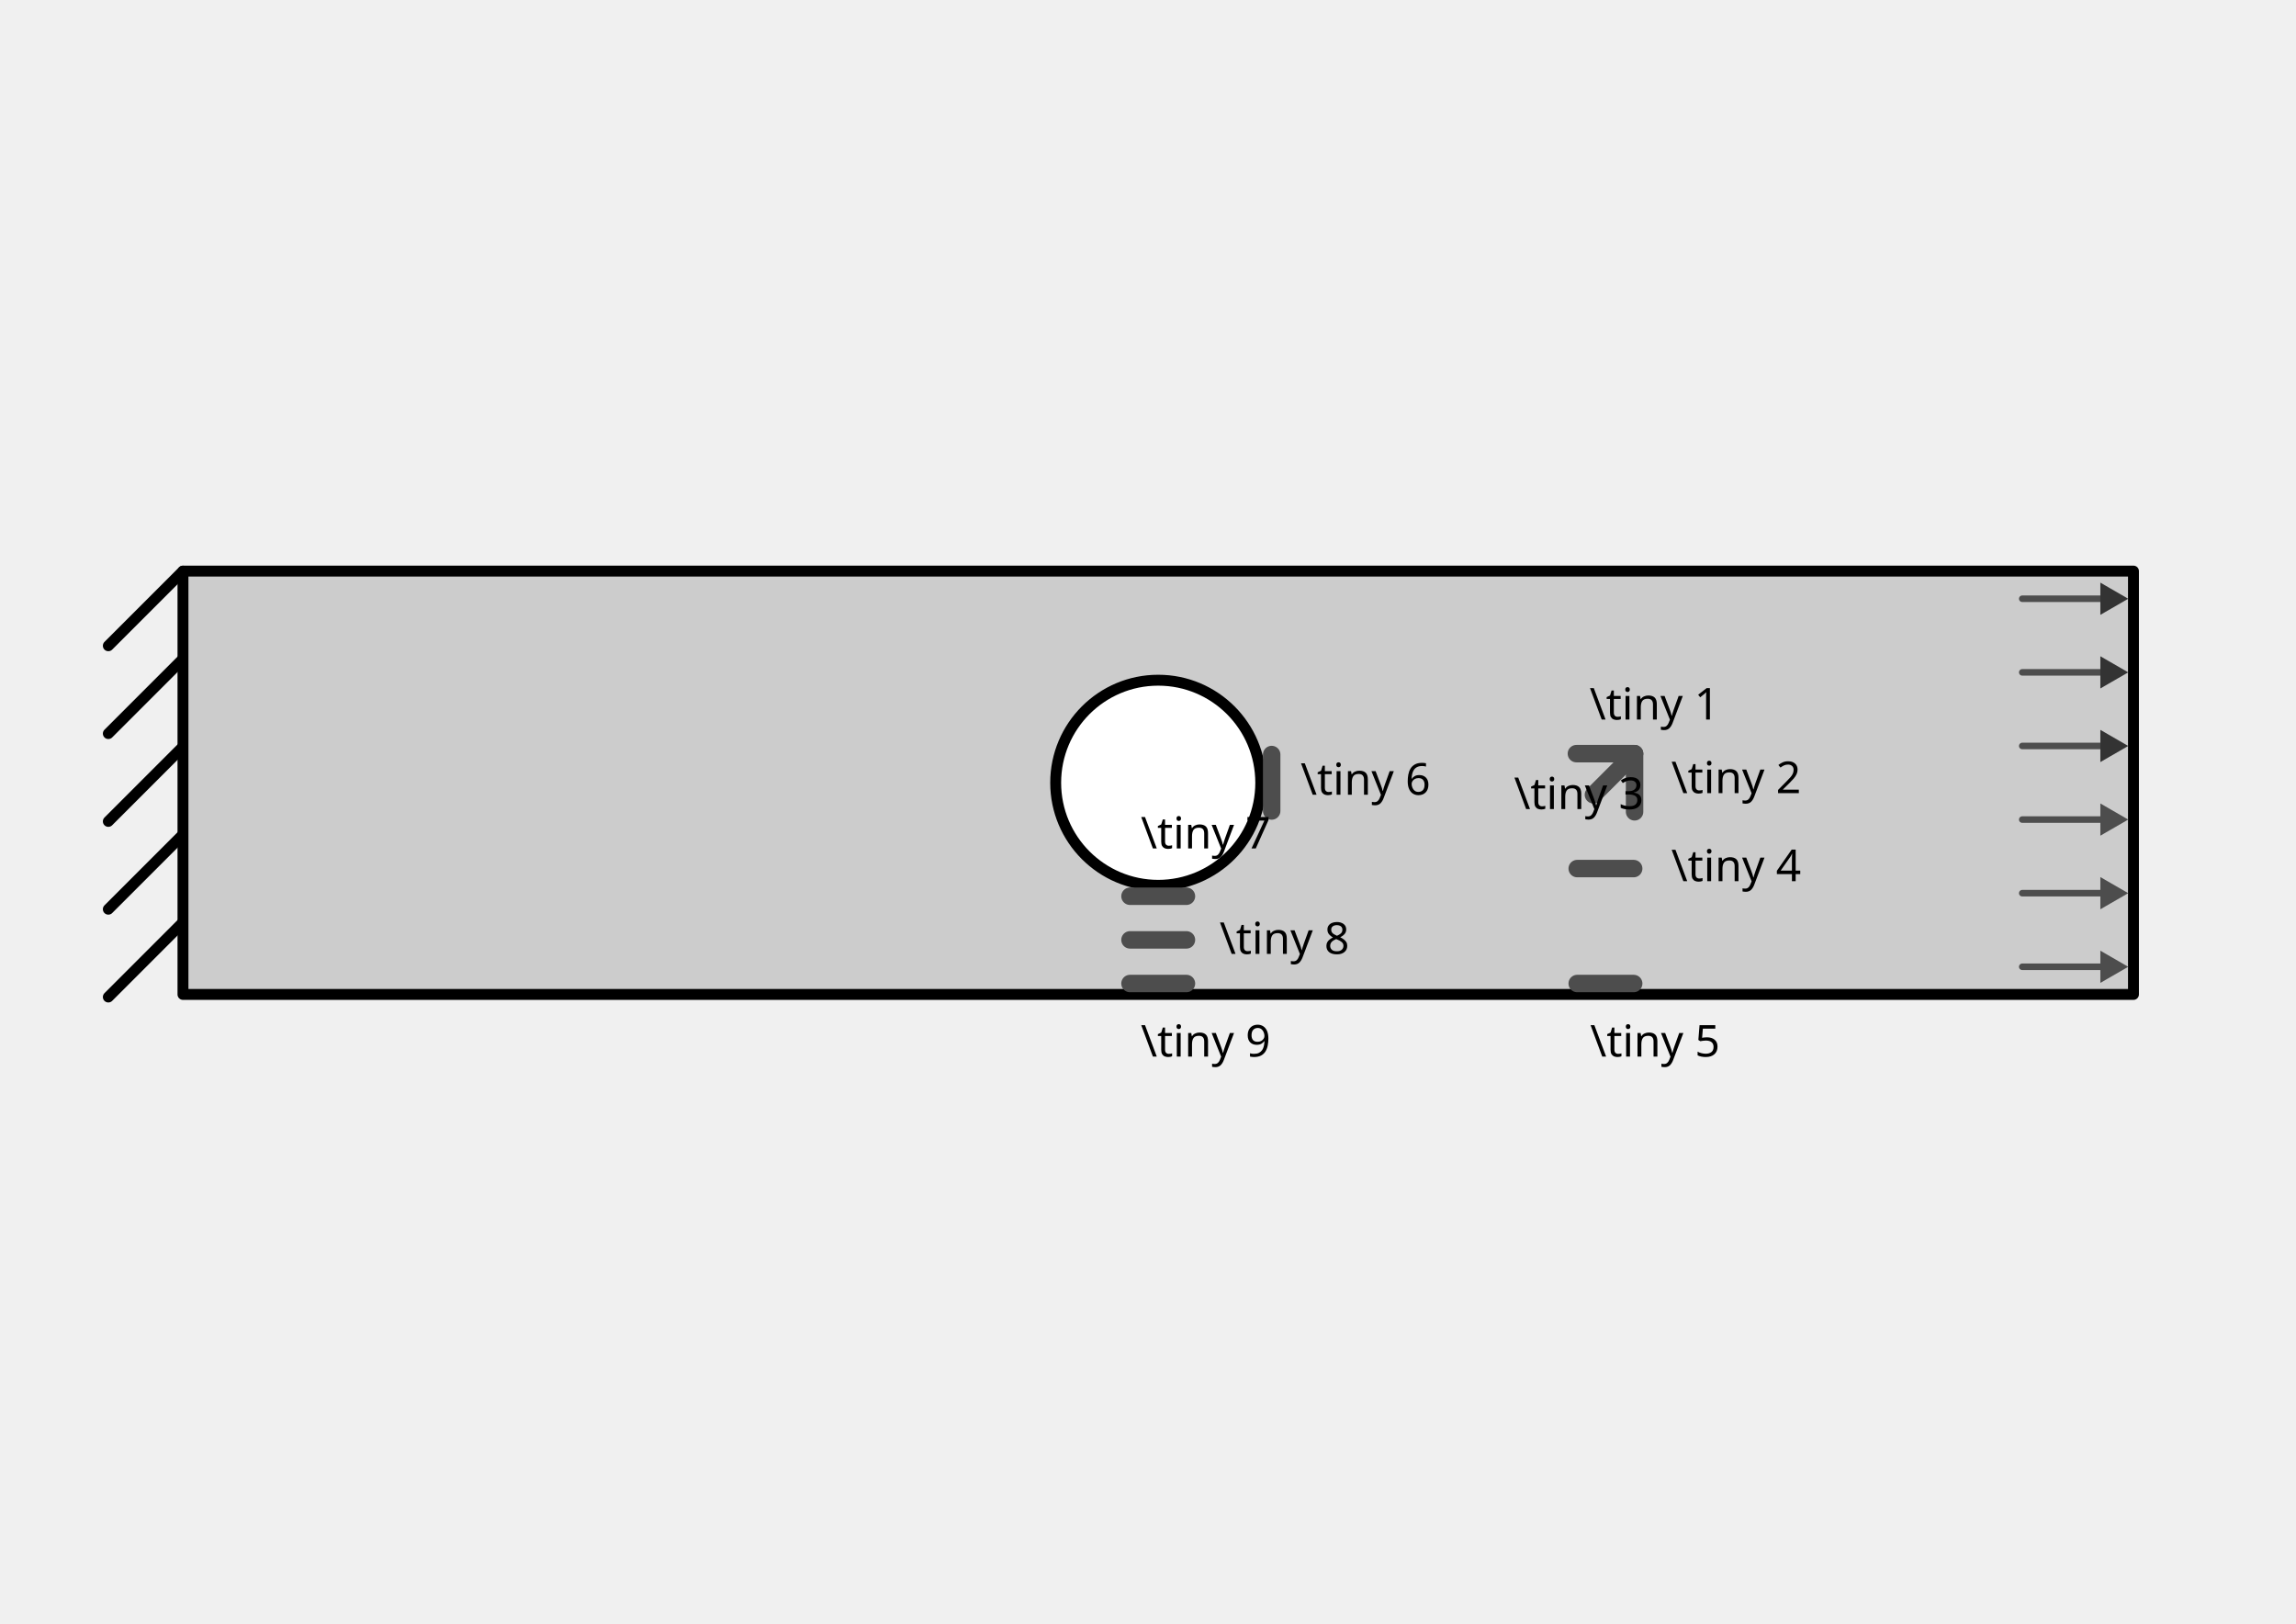
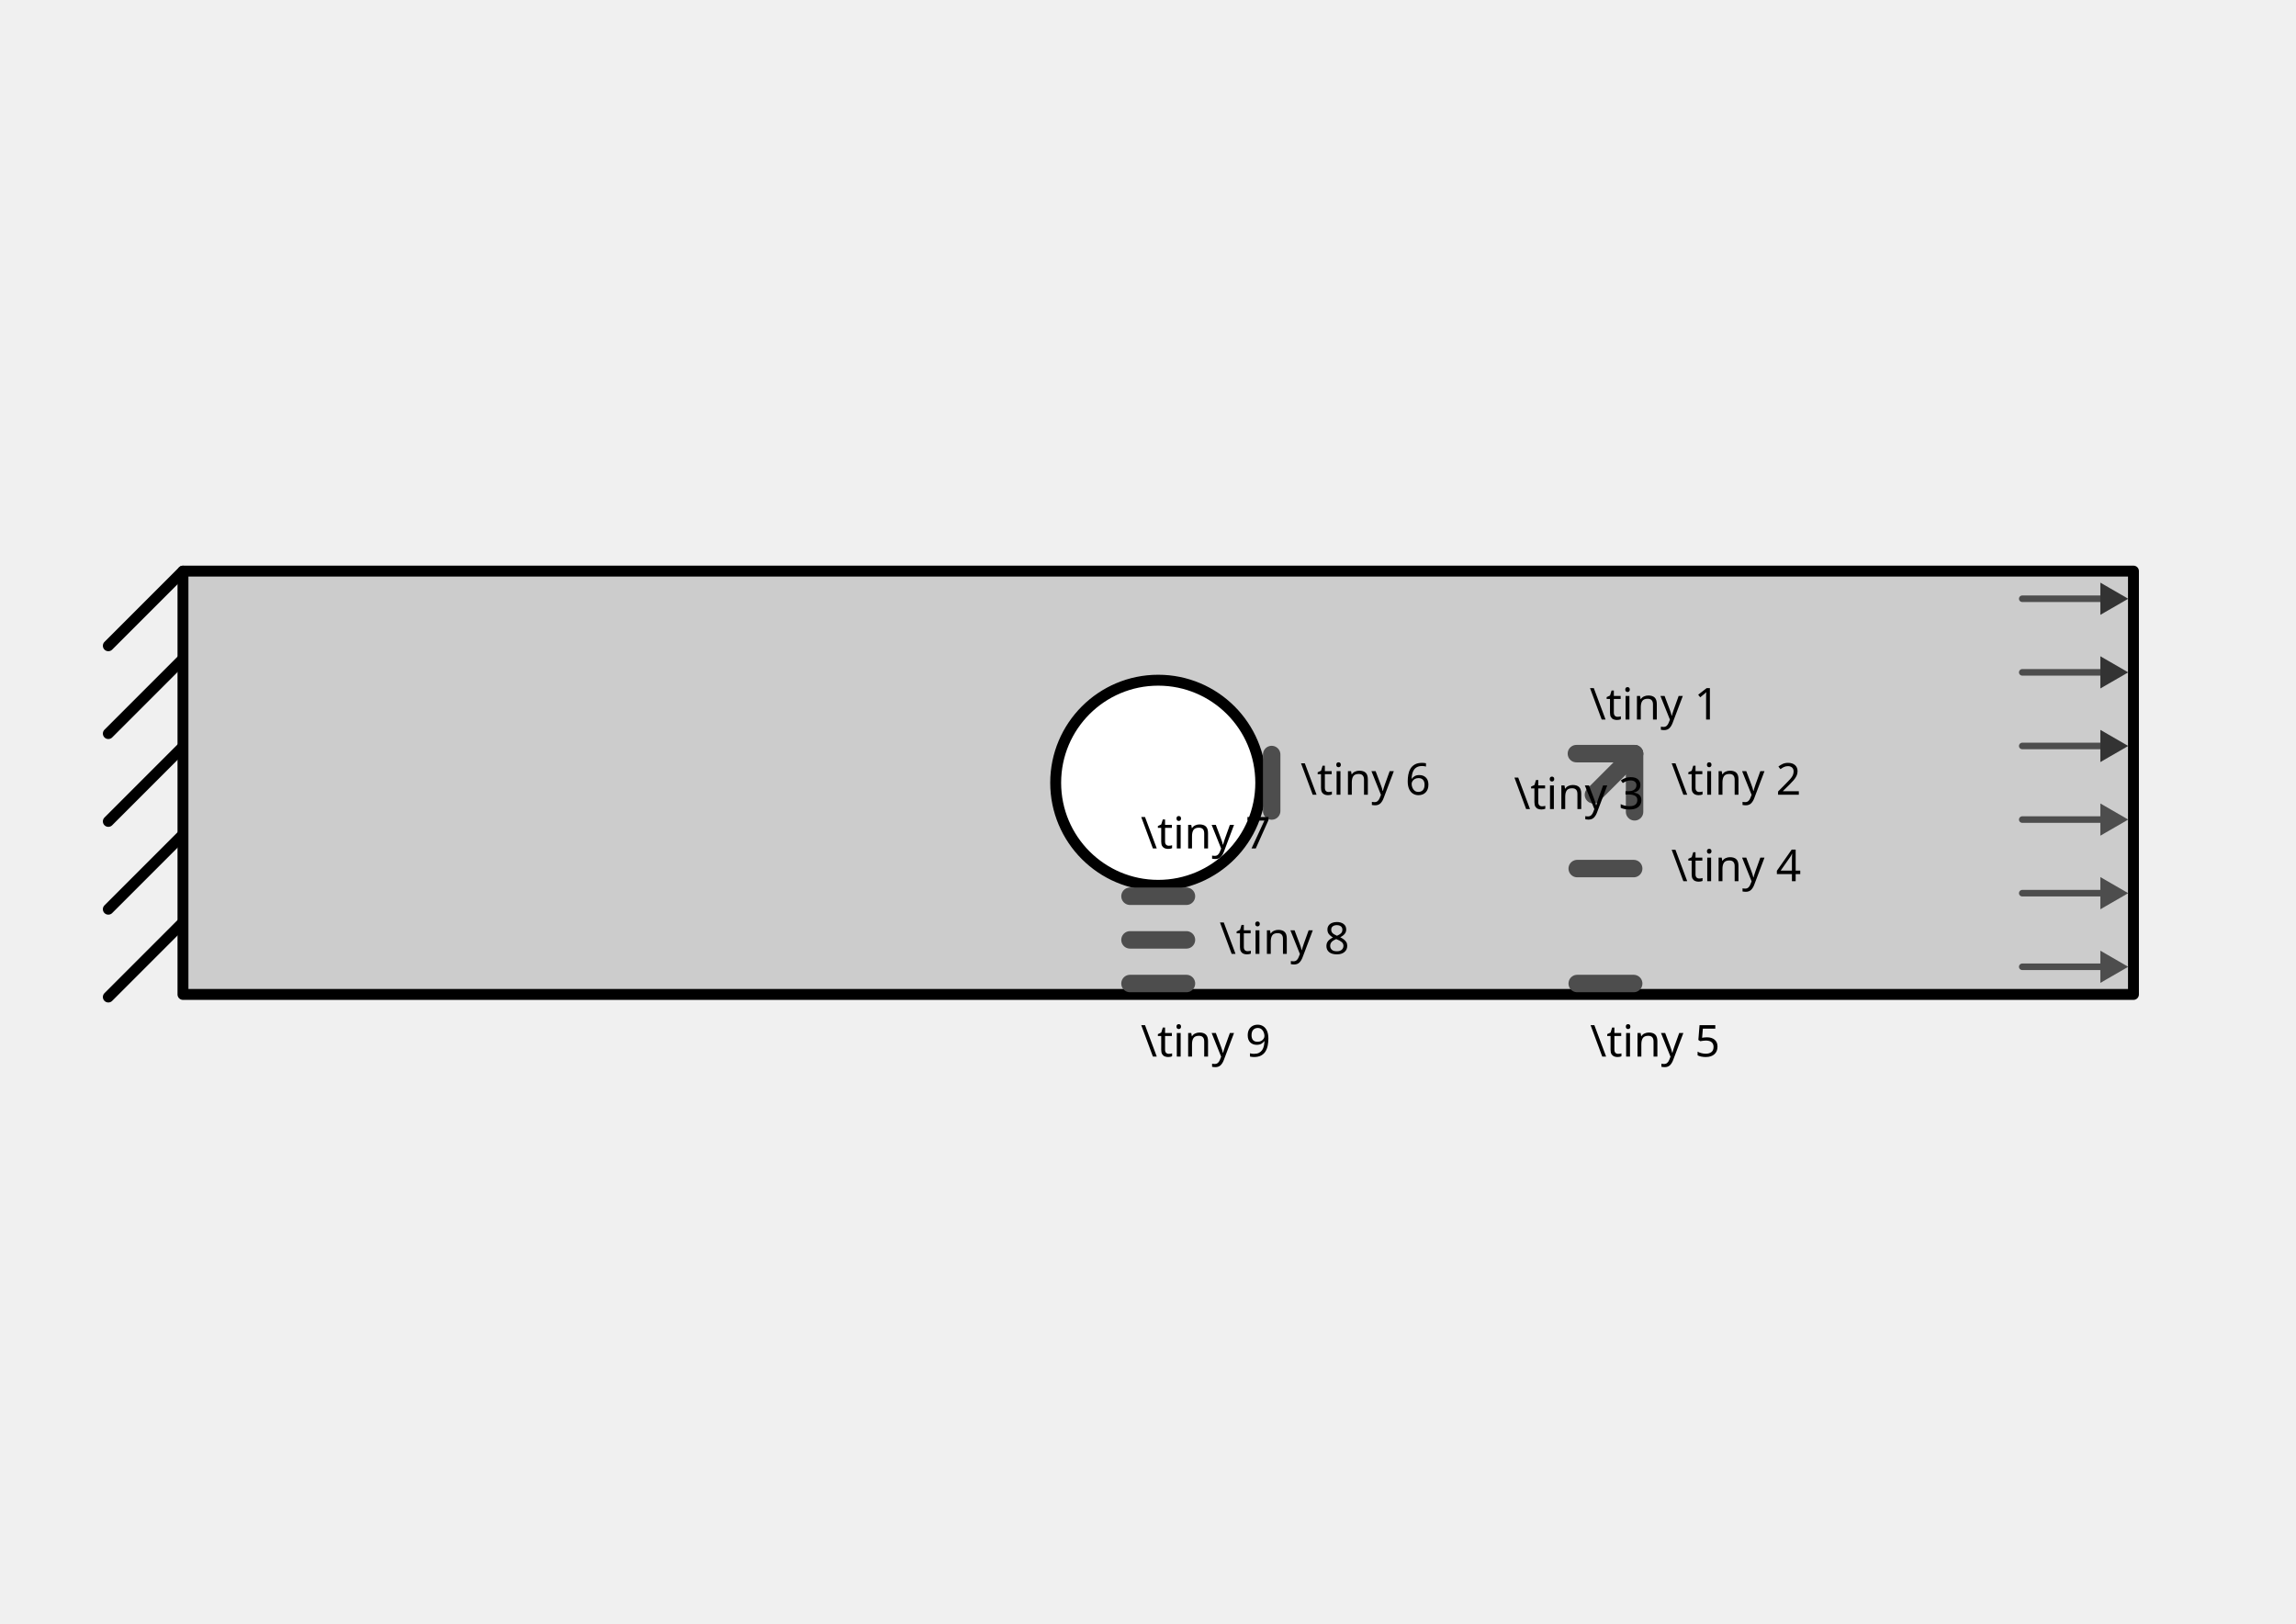
<svg xmlns="http://www.w3.org/2000/svg" width="297mm" height="210mm" viewBox="0 0 1052.362 744.094" id="svg2" version="1.1">
  <defs id="defs4">
    <marker orient="auto" refY="0.0" refX="0.0" id="Arrow1Mend" style="overflow:visible;">
      <path id="path4392" d="M 0.0,0.0 L 5.0,-5.0 L -12.5,0.0 L 5.0,5.0 L 0.0,0.0 z " style="fill-rule:evenodd;stroke:#4d4d4d;stroke-width:1pt;stroke-opacity:1;fill:#4d4d4d;fill-opacity:1" transform="scale(0.4) rotate(180) translate(10,0)" />
    </marker>
    <marker style="overflow:visible" id="marker12518" refX="0.0" refY="0.0" orient="auto">
      <path transform="scale(0.4) translate(10,0)" style="fill-rule:evenodd;stroke:#4d4d4d;stroke-width:1pt;stroke-opacity:1;fill:#4d4d4d;fill-opacity:1" d="M 0.0,0.0 L 5.0,-5.0 L -12.5,0.0 L 5.0,5.0 L 0.0,0.0 z " id="path12520" />
    </marker>
    <marker orient="auto" refY="0.0" refX="0.0" id="marker9156" style="overflow:visible">
      <path id="path9158" d="M 5.77,0.0 L -2.88,5.0 L -2.88,-5.0 L 5.77,0.0 z " style="fill-rule:evenodd;stroke:#333333;stroke-width:1pt;stroke-opacity:1;fill:#333333;fill-opacity:1" transform="scale(-0.4)" />
    </marker>
    <marker orient="auto" refY="0.0" refX="0.0" id="TriangleInM" style="overflow:visible">
      <path id="path4519" d="M 5.77,0.0 L -2.88,5.0 L -2.88,-5.0 L 5.77,0.0 z " style="fill-rule:evenodd;stroke:#4d4d4d;stroke-width:1pt;stroke-opacity:1;fill:#000000;fill-opacity:1" transform="scale(-0.4)" />
    </marker>
    <marker orient="auto" refY="0.0" refX="0.0" id="marker9024" style="overflow:visible">
      <path id="path9026" d="M 5.77,0.0 L -2.88,5.0 L -2.88,-5.0 L 5.77,0.0 z " style="fill-rule:evenodd;stroke:#4d4d4d;stroke-width:1pt;stroke-opacity:1;fill:#000000;fill-opacity:1" transform="scale(-0.8)" />
    </marker>
    <marker orient="auto" refY="0.0" refX="0.0" id="TriangleInL" style="overflow:visible">
      <path id="path4516" d="M 5.77,0.0 L -2.88,5.0 L -2.88,-5.0 L 5.77,0.0 z " style="fill-rule:evenodd;stroke:#4d4d4d;stroke-width:1pt;stroke-opacity:1;fill:#000000;fill-opacity:1" transform="scale(-0.8)" />
    </marker>
    <marker orient="auto" refY="0.0" refX="0.0" id="Arrow2Lstart" style="overflow:visible">
      <path id="path4401" style="fill-rule:evenodd;stroke-width:0.625;stroke-linejoin:round;stroke:#000000;stroke-opacity:1;fill:#4d4d4d;fill-opacity:1" d="M 8.719,4.034 L -2.207,0.016 L 8.719,-4.002 C 6.973,-1.63 6.983,1.616 8.719,4.034 z " transform="scale(1.1) translate(1,0)" />
    </marker>
    <marker orient="auto" refY="0.0" refX="0.0" id="DotS" style="overflow:visible">
      <path id="path4450" d="M -2.5,-1.0 C -2.5,1.76 -4.74,4.0 -7.5,4.0 C -10.26,4.0 -12.5,1.76 -12.5,-1.0 C -12.5,-3.76 -10.26,-6.0 -7.5,-6.0 C -4.74,-6.0 -2.5,-3.76 -2.5,-1.0 z " style="fill-rule:evenodd;stroke:#000000;stroke-width:1pt;stroke-opacity:1;fill:#000000;fill-opacity:1" transform="scale(0.2) translate(7.4, 1)" />
    </marker>
    <marker orient="auto" refY="0.0" refX="0.0" id="DotM" style="overflow:visible">
      <path id="path4447" d="M -2.5,-1.0 C -2.5,1.76 -4.74,4.0 -7.5,4.0 C -10.26,4.0 -12.5,1.76 -12.5,-1.0 C -12.5,-3.76 -10.26,-6.0 -7.5,-6.0 C -4.74,-6.0 -2.5,-3.76 -2.5,-1.0 z " style="fill-rule:evenodd;stroke:#000000;stroke-width:1pt;stroke-opacity:1;fill:#000000;fill-opacity:1" transform="scale(0.4) translate(7.4, 1)" />
    </marker>
    <marker orient="auto" refY="0.0" refX="0.0" id="marker4677" style="overflow:visible">
      <path id="path4679" d="M 0.0,0.0 L 5.0,-5.0 L -12.5,0.0 L 5.0,5.0 L 0.0,0.0 z " style="fill-rule:evenodd;stroke:#4d4d4d;stroke-width:1pt;stroke-opacity:1;fill:#4d4d4d;fill-opacity:1" transform="scale(0.4) translate(10,0)" />
    </marker>
    <marker orient="auto" refY="0.0" refX="0.0" id="Arrow1Mstart" style="overflow:visible">
      <path id="path4389" d="M 0.0,0.0 L 5.0,-5.0 L -12.5,0.0 L 5.0,5.0 L 0.0,0.0 z " style="fill-rule:evenodd;stroke:#4d4d4d;stroke-width:1pt;stroke-opacity:1;fill:#4d4d4d;fill-opacity:1" transform="scale(0.4) translate(10,0)" />
    </marker>
    <marker orient="auto" refY="0" refX="0" id="marker9156-1" style="overflow:visible">
      <path id="path9158-2" d="m 5.77,0 -8.65,5 0,-10 8.65,5 z" style="fill:#333333;fill-opacity:1;fill-rule:evenodd;stroke:#333333;stroke-width:1pt;stroke-opacity:1" transform="scale(-0.4,-0.4)" />
    </marker>
    <marker orient="auto" refY="0" refX="0" id="marker9156-0" style="overflow:visible">
      <path id="path9158-9" d="m 5.77,0 -8.65,5 0,-10 8.65,5 z" style="fill:#333333;fill-opacity:1;fill-rule:evenodd;stroke:#333333;stroke-width:1pt;stroke-opacity:1" transform="scale(-0.4,-0.4)" />
    </marker>
    <marker orient="auto" refY="0" refX="0" id="marker9156-1-2" style="overflow:visible">
      <path id="path9158-2-6" d="m 5.77,0 -8.65,5 0,-10 8.65,5 z" style="fill:#4d4d4d;fill-opacity:1;fill-rule:evenodd;stroke:#4d4d4d;stroke-width:1pt;stroke-opacity:1" transform="scale(-0.4,-0.4)" />
    </marker>
    <marker orient="auto" refY="0" refX="0" id="marker9156-1-2-8" style="overflow:visible">
      <path id="path9158-2-6-7" d="m 5.77,0 -8.65,5 0,-10 8.65,5 z" style="fill:#4d4d4d;fill-opacity:1;fill-rule:evenodd;stroke:#4d4d4d;stroke-width:1pt;stroke-opacity:1" transform="scale(-0.4,-0.4)" />
    </marker>
    <marker orient="auto" refY="0" refX="0" id="marker9156-1-2-8-2" style="overflow:visible">
      <path id="path9158-2-6-7-0" d="m 5.77,0 -8.65,5 0,-10 8.65,5 z" style="fill:#4d4d4d;fill-opacity:1;fill-rule:evenodd;stroke:#4d4d4d;stroke-width:1pt;stroke-opacity:1" transform="scale(-0.4,-0.4)" />
    </marker>
    <marker orient="auto" refY="0" refX="0" id="marker9156-1-2-8-2-3" style="overflow:visible">
      <path id="path9158-2-6-7-0-7" d="m 5.77,0 -8.65,5 0,-10 8.65,5 z" style="fill:#333333;fill-opacity:1;fill-rule:evenodd;stroke:#333333;stroke-width:1pt;stroke-opacity:1" transform="scale(-0.4,-0.4)" />
    </marker>
    <marker style="overflow:visible" id="marker12518-9" refX="0" refY="0" orient="auto">
      <path transform="matrix(0.4,0,0,0.4,4,0)" style="fill:#4d4d4d;fill-opacity:1;fill-rule:evenodd;stroke:#4d4d4d;stroke-width:1pt;stroke-opacity:1" d="M 0,0 5,-5 -12.5,0 5,5 0,0 Z" id="path12520-2" />
    </marker>
    <marker orient="auto" refY="0" refX="0" id="Arrow1Mend-2" style="overflow:visible">
      <path id="path4392-8" d="M 0,0 5,-5 -12.5,0 5,5 0,0 Z" style="fill:#4d4d4d;fill-opacity:1;fill-rule:evenodd;stroke:#4d4d4d;stroke-width:1pt;stroke-opacity:1" transform="matrix(-0.4,0,0,-0.4,-4,0)" />
    </marker>
  </defs>
  <g id="layer1" transform="translate(0,-308.2677)">
    <g id="g10408" style="stroke:#000000" transform="translate(40,-20)">
      <path id="path4155" d="m 9.65,624.198 34.185,-34.182" style="fill:none;fill-rule:evenodd;stroke:#000000;stroke-width:5;stroke-linecap:round;stroke-linejoin:miter;stroke-miterlimit:4;stroke-dasharray:none;stroke-opacity:1" />
      <path id="path4155-5" d="m 9.65,664.441 34.185,-34.182" style="fill:none;fill-rule:evenodd;stroke:#000000;stroke-width:5;stroke-linecap:round;stroke-linejoin:miter;stroke-miterlimit:4;stroke-dasharray:none;stroke-opacity:1" />
      <path id="path4155-6" d="m 9.65,704.684 34.185,-34.182" style="fill:none;fill-rule:evenodd;stroke:#000000;stroke-width:5;stroke-linecap:round;stroke-linejoin:miter;stroke-miterlimit:4;stroke-dasharray:none;stroke-opacity:1" />
      <path id="path4155-5-2" d="m 9.65,744.927 34.185,-34.182" style="fill:none;fill-rule:evenodd;stroke:#000000;stroke-width:5;stroke-linecap:round;stroke-linejoin:miter;stroke-miterlimit:4;stroke-dasharray:none;stroke-opacity:1" />
      <path id="path4155-9" d="m 9.65,785.17 34.185,-34.182" style="fill:none;fill-rule:evenodd;stroke:#000000;stroke-width:5;stroke-linecap:round;stroke-linejoin:miter;stroke-miterlimit:4;stroke-dasharray:none;stroke-opacity:1" />
    </g>
    <rect style="fill:#cccccc;fill-opacity:1;stroke:#000000;stroke-width:5;stroke-linejoin:round;stroke-miterlimit:4;stroke-dasharray:none;stroke-dashoffset:0;stroke-opacity:1" id="rect4136" width="894" height="194" x="83.865" y="569.985" />
    <circle style="fill:#ffffff;fill-opacity:1;stroke:#000000;stroke-width:5;stroke-linecap:round;stroke-linejoin:round;stroke-miterlimit:4;stroke-dasharray:none;stroke-dashoffset:0;stroke-opacity:1" id="path4356" cx="530.865" cy="666.985" r="47" />
    <path style="fill:none;fill-opacity:1;fill-rule:evenodd;stroke:#4d4d4d;stroke-width:3;stroke-linecap:round;stroke-linejoin:miter;stroke-miterlimit:4;stroke-dasharray:none;stroke-opacity:1;marker-start:url(#marker9156)" d="m 966.943,582.655 -40.056,0" id="path8772" />
    <path style="fill:none;fill-opacity:1;fill-rule:evenodd;stroke:#4d4d4d;stroke-width:3;stroke-linecap:round;stroke-linejoin:miter;stroke-miterlimit:4;stroke-dasharray:none;stroke-opacity:1;marker-start:url(#marker9156-1)" d="m 966.943,650.119 -40.056,0" id="path8772-7" />
    <path style="fill:none;fill-opacity:1;fill-rule:evenodd;stroke:#4d4d4d;stroke-width:3;stroke-linecap:round;stroke-linejoin:miter;stroke-miterlimit:4;stroke-dasharray:none;stroke-opacity:1;marker-start:url(#marker9156-0)" d="m 966.943,616.387 -40.056,0" id="path8772-3" />
    <path style="fill:none;fill-opacity:1;fill-rule:evenodd;stroke:#4d4d4d;stroke-width:3;stroke-linecap:round;stroke-linejoin:miter;stroke-miterlimit:4;stroke-dasharray:none;stroke-opacity:1;marker-start:url(#marker9156-1-2)" d="m 966.943,683.851 -40.056,0" id="path8772-7-1" />
    <path style="fill:none;fill-opacity:1;fill-rule:evenodd;stroke:#4d4d4d;stroke-width:3;stroke-linecap:round;stroke-linejoin:miter;stroke-miterlimit:4;stroke-dasharray:none;stroke-opacity:1;marker-start:url(#marker9156-1-2-8)" d="m 966.943,717.583 -40.056,0" id="path8772-7-1-9" />
    <path style="fill:none;fill-opacity:1;fill-rule:evenodd;stroke:#4d4d4d;stroke-width:3;stroke-linecap:round;stroke-linejoin:miter;stroke-miterlimit:4;stroke-dasharray:none;stroke-opacity:1;marker-start:url(#marker9156-1-2-8-2)" d="m 966.943,751.315 -40.056,0" id="path8772-7-1-9-2" />
    <path style="fill:none;fill-rule:evenodd;stroke:#4d4d4d;stroke-width:8;stroke-linecap:round;stroke-linejoin:miter;stroke-miterlimit:4;stroke-dasharray:none;stroke-opacity:1" d="m 517.928,718.985 25.874,0" id="path15334" />
    <path style="fill:none;fill-rule:evenodd;stroke:#4d4d4d;stroke-width:8;stroke-linecap:round;stroke-linejoin:miter;stroke-miterlimit:4;stroke-dasharray:none;stroke-opacity:1" d="m 517.928,758.985 25.874,0" id="path15334-0" />
    <path style="fill:none;fill-rule:evenodd;stroke:#4d4d4d;stroke-width:8;stroke-linecap:round;stroke-linejoin:miter;stroke-miterlimit:4;stroke-dasharray:none;stroke-opacity:1" d="m 517.928,738.985 25.874,0" id="path15334-0-2" />
    <path style="fill:none;fill-rule:evenodd;stroke:#4d4d4d;stroke-width:8;stroke-linecap:round;stroke-linejoin:miter;stroke-miterlimit:4;stroke-dasharray:none;stroke-opacity:1" d="m 722.912,758.985 25.88,0" id="path15334-0-9" />
    <path style="fill:none;fill-rule:evenodd;stroke:#4d4d4d;stroke-width:8;stroke-linecap:round;stroke-linejoin:miter;stroke-miterlimit:4;stroke-dasharray:none;stroke-opacity:1" d="m 722.912,706.311 25.88,0" id="path15334-0-2-6" />
    <path style="fill:none;fill-rule:evenodd;stroke:#4d4d4d;stroke-width:8;stroke-linecap:round;stroke-linejoin:miter;stroke-miterlimit:4;stroke-dasharray:none;stroke-opacity:1" d="m 722.539,653.638 26.625,0" id="path15334-01" />
    <path style="fill:none;fill-rule:evenodd;stroke:#4d4d4d;stroke-width:8;stroke-linecap:round;stroke-linejoin:miter;stroke-miterlimit:4;stroke-dasharray:none;stroke-opacity:1" d="m 730.348,672.489 18.826,-18.826" id="path15334-01-2" />
    <path style="fill:none;fill-rule:evenodd;stroke:#4d4d4d;stroke-width:8;stroke-linecap:round;stroke-linejoin:miter;stroke-miterlimit:4;stroke-dasharray:none;stroke-opacity:1" d="m 749.199,680.298 0,-26.625" id="path15334-01-2-1" />
    <path style="fill:none;fill-rule:evenodd;stroke:#4d4d4d;stroke-width:8;stroke-linecap:round;stroke-linejoin:miter;stroke-miterlimit:4;stroke-dasharray:none;stroke-opacity:1" d="m 582.865,679.922 0,-25.874" id="path15334-2" />
    <text xml:space="preserve" style="font-style:normal;font-weight:normal;font-size:20.175px;line-height:125%;font-family:sans-serif;letter-spacing:0px;word-spacing:0px;fill:#000000;fill-opacity:1;stroke:none;stroke-width:1px;stroke-linecap:butt;stroke-linejoin:miter;stroke-opacity:1" x="522.875" y="697.092" id="text15453">
      <tspan id="tspan15455" x="522.875" y="697.092">\tiny 7</tspan>
    </text>
    <text xml:space="preserve" style="font-style:normal;font-weight:normal;font-size:20.175px;line-height:125%;font-family:sans-serif;letter-spacing:0px;word-spacing:0px;fill:#000000;fill-opacity:1;stroke:none;stroke-width:1px;stroke-linecap:butt;stroke-linejoin:miter;stroke-opacity:1" x="558.974" y="745.413" id="text15453-0">
      <tspan id="tspan15455-7" x="558.974" y="745.413">\tiny 8</tspan>
    </text>
    <text xml:space="preserve" style="font-style:normal;font-weight:normal;font-size:20.175px;line-height:125%;font-family:sans-serif;letter-spacing:0px;word-spacing:0px;fill:#000000;fill-opacity:1;stroke:none;stroke-width:1px;stroke-linecap:butt;stroke-linejoin:miter;stroke-opacity:1" x="522.875" y="792.465" id="text15453-3">
      <tspan id="tspan15455-1" x="522.875" y="792.465">\tiny 9</tspan>
    </text>
    <text xml:space="preserve" style="font-style:normal;font-weight:normal;font-size:20.175px;line-height:125%;font-family:sans-serif;letter-spacing:0px;word-spacing:0px;fill:#000000;fill-opacity:1;stroke:none;stroke-width:1px;stroke-linecap:butt;stroke-linejoin:miter;stroke-opacity:1" x="728.829" y="792.465" id="text15453-3-1">
      <tspan id="tspan15455-1-9" x="728.829" y="792.465">\tiny 5</tspan>
    </text>
-     <text xml:space="preserve" style="font-style:normal;font-weight:normal;font-size:20.175px;line-height:125%;font-family:sans-serif;letter-spacing:0px;word-spacing:0px;fill:#000000;fill-opacity:1;stroke:none;stroke-width:1px;stroke-linecap:butt;stroke-linejoin:miter;stroke-opacity:1" x="766.004" y="671.742" id="text15453-3-1-0">
-       <tspan id="tspan15455-1-9-5" x="766.004" y="671.742">\tiny 2</tspan>
+     <text xml:space="preserve" style="font-style:normal;font-weight:normal;font-size:20.175px;line-height:125%;font-family:sans-serif;letter-spacing:0px;word-spacing:0px;fill:#000000;fill-opacity:1;stroke:none;stroke-width:1px;stroke-linecap:butt;stroke-linejoin:miter;stroke-opacity:1" x="766.004" y="672.467" id="text15453-3-1-0">
+       <tspan id="tspan15455-1-9-5" x="766.004" y="672.467">\tiny 2</tspan>
    </text>
    <text xml:space="preserve" style="font-style:normal;font-weight:normal;font-size:20.175px;line-height:125%;font-family:sans-serif;letter-spacing:0px;word-spacing:0px;fill:#000000;fill-opacity:1;stroke:none;stroke-width:1px;stroke-linecap:butt;stroke-linejoin:miter;stroke-opacity:1" x="596.117" y="672.467" id="text15453-3-1-0-6">
      <tspan id="tspan15455-1-9-5-7" x="596.117" y="672.467">\tiny 6</tspan>
    </text>
    <text xml:space="preserve" style="font-style:normal;font-weight:normal;font-size:20.175px;line-height:125%;font-family:sans-serif;letter-spacing:0px;word-spacing:0px;fill:#000000;fill-opacity:1;stroke:none;stroke-width:1px;stroke-linecap:butt;stroke-linejoin:miter;stroke-opacity:1" x="728.572" y="638.006" id="text15453-3-1-0-6-7">
      <tspan id="tspan15455-1-9-5-7-4" x="728.572" y="638.006">\tiny 1</tspan>
    </text>
    <text xml:space="preserve" style="font-style:normal;font-weight:normal;font-size:20.175px;line-height:125%;font-family:sans-serif;letter-spacing:0px;word-spacing:0px;fill:#000000;fill-opacity:1;stroke:none;stroke-width:1px;stroke-linecap:butt;stroke-linejoin:miter;stroke-opacity:1" x="693.933" y="679.025" id="text15453-3-1-0-6-0">
      <tspan id="tspan15455-1-9-5-7-6" x="693.933" y="679.025">\tiny 3</tspan>
    </text>
    <text xml:space="preserve" style="font-style:normal;font-weight:normal;font-size:20.175px;line-height:125%;font-family:sans-serif;letter-spacing:0px;word-spacing:0px;fill:#000000;fill-opacity:1;stroke:none;stroke-width:1px;stroke-linecap:butt;stroke-linejoin:miter;stroke-opacity:1" x="766.004" y="712.107" id="text15453-3-1-0-6-4">
      <tspan id="tspan15455-1-9-5-7-7" x="766.004" y="712.107">\tiny 4</tspan>
    </text>
  </g>
</svg>
